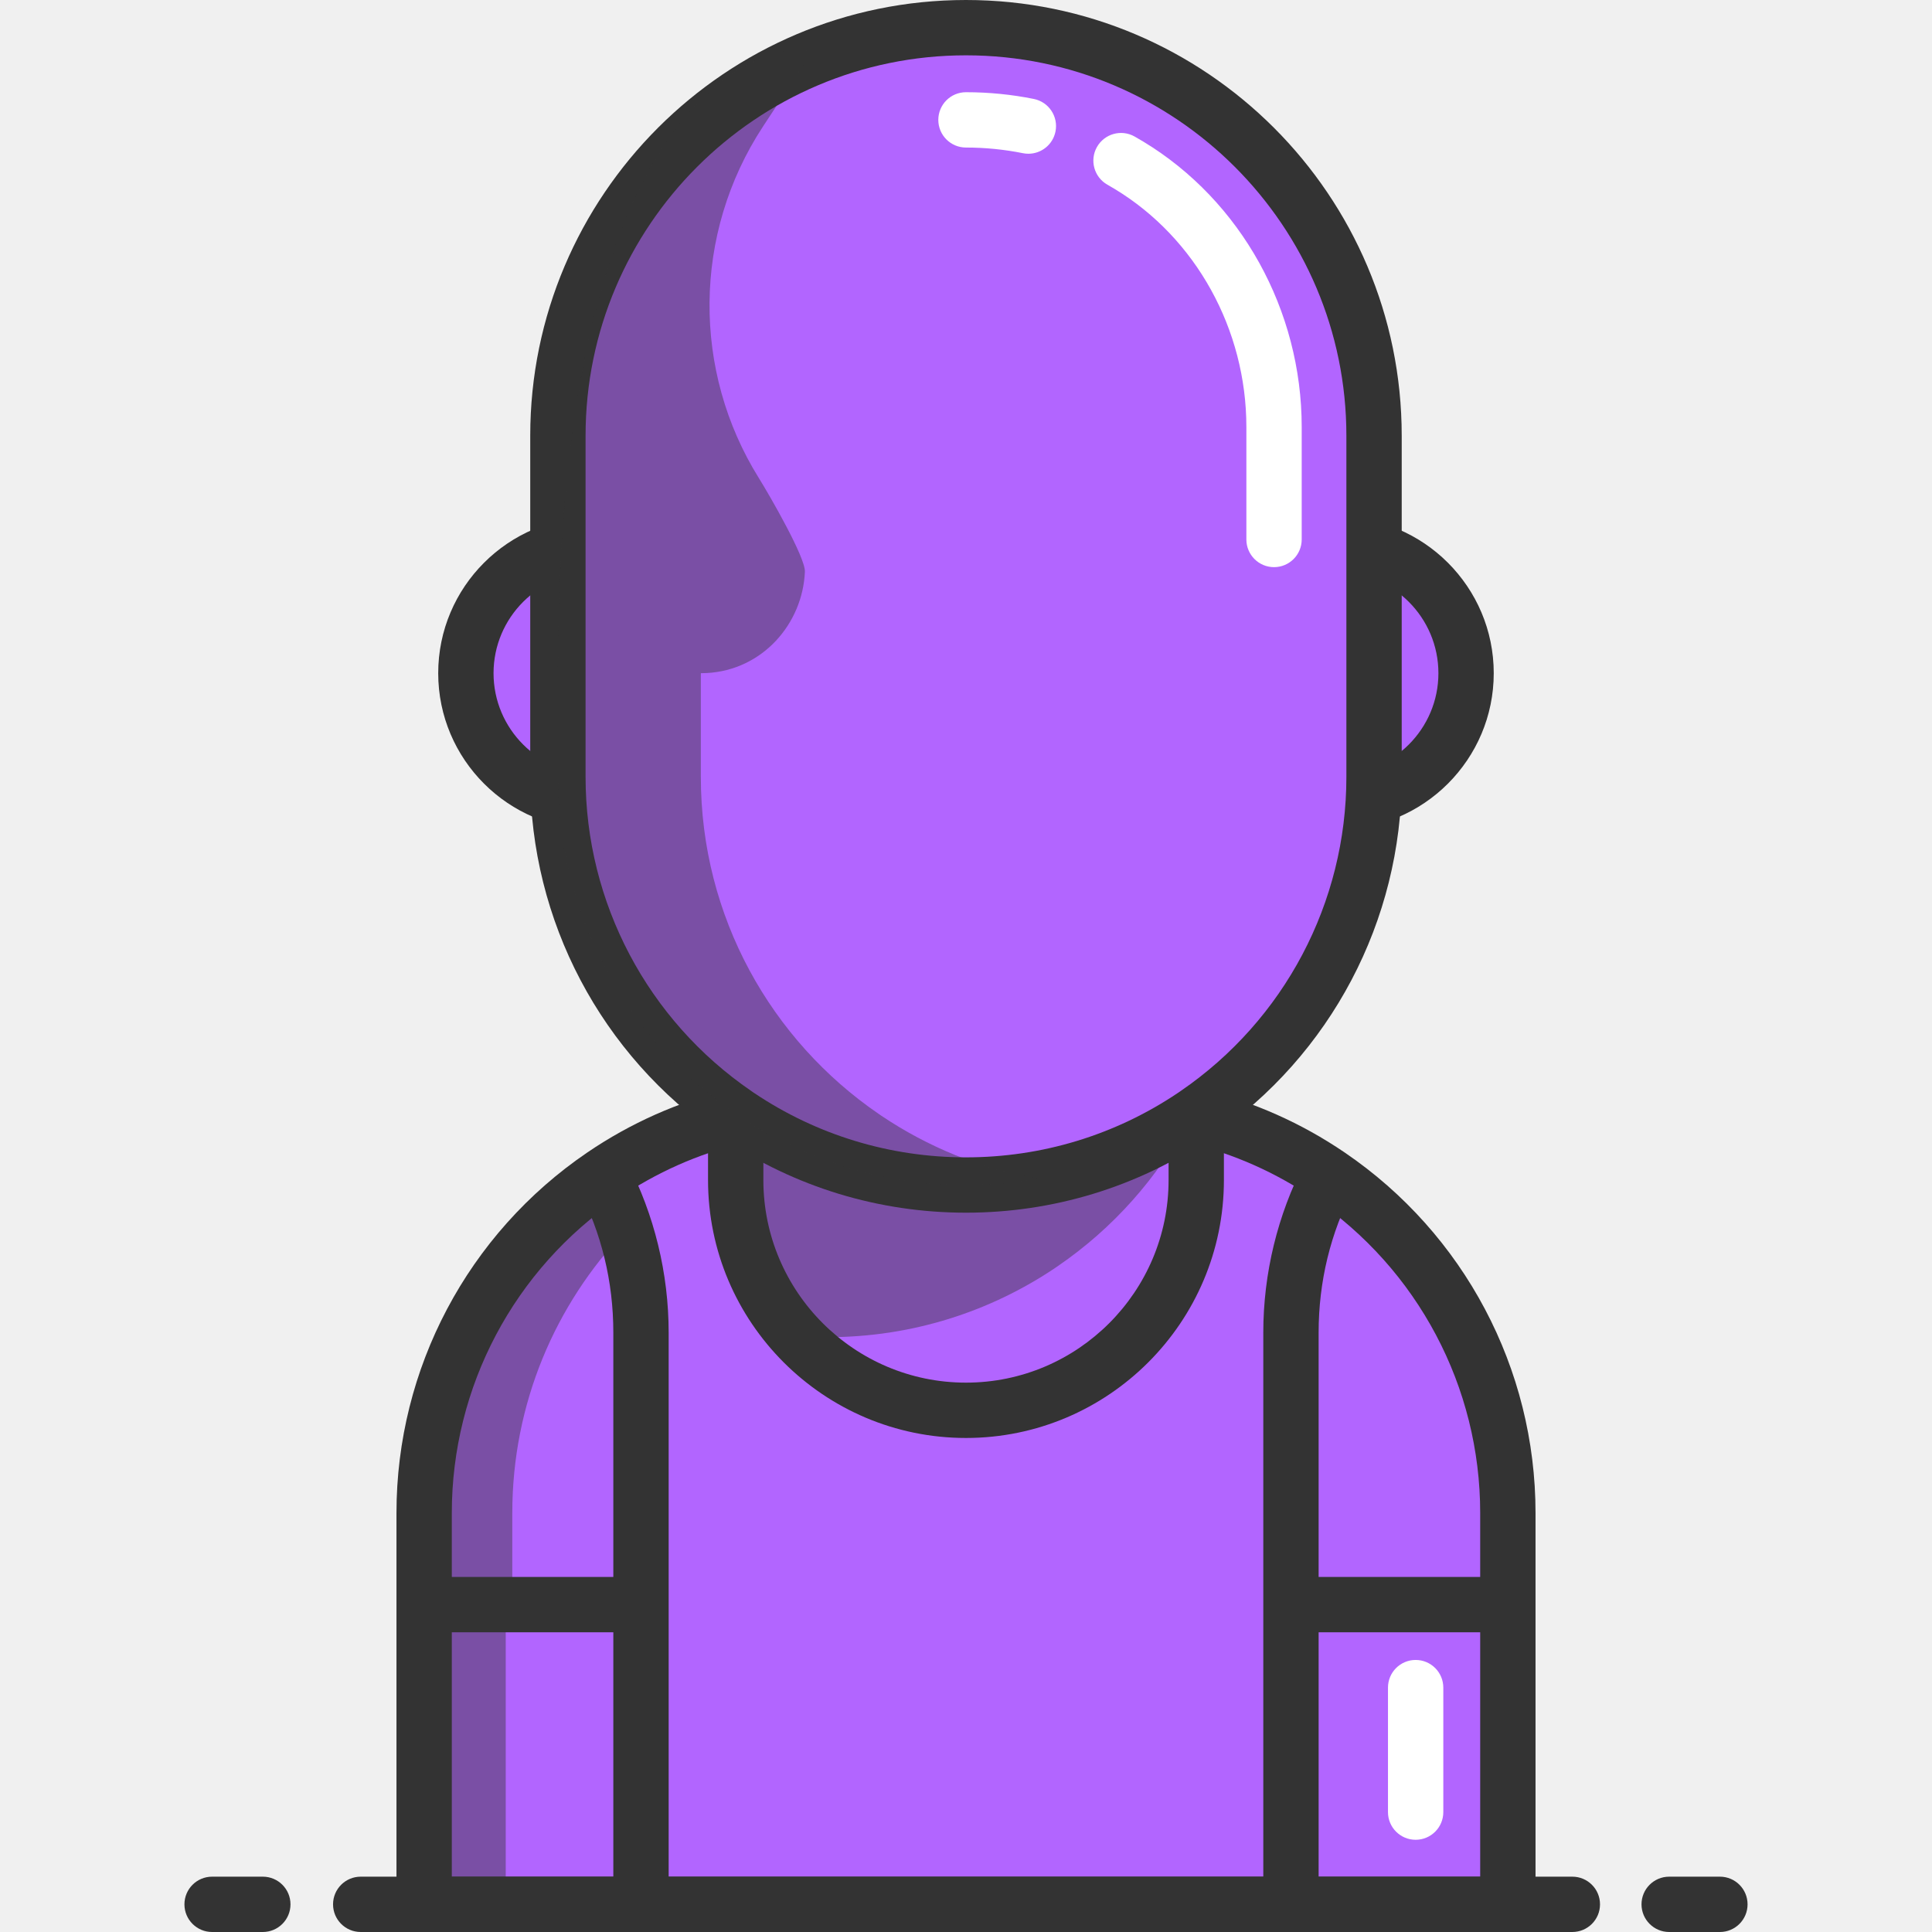
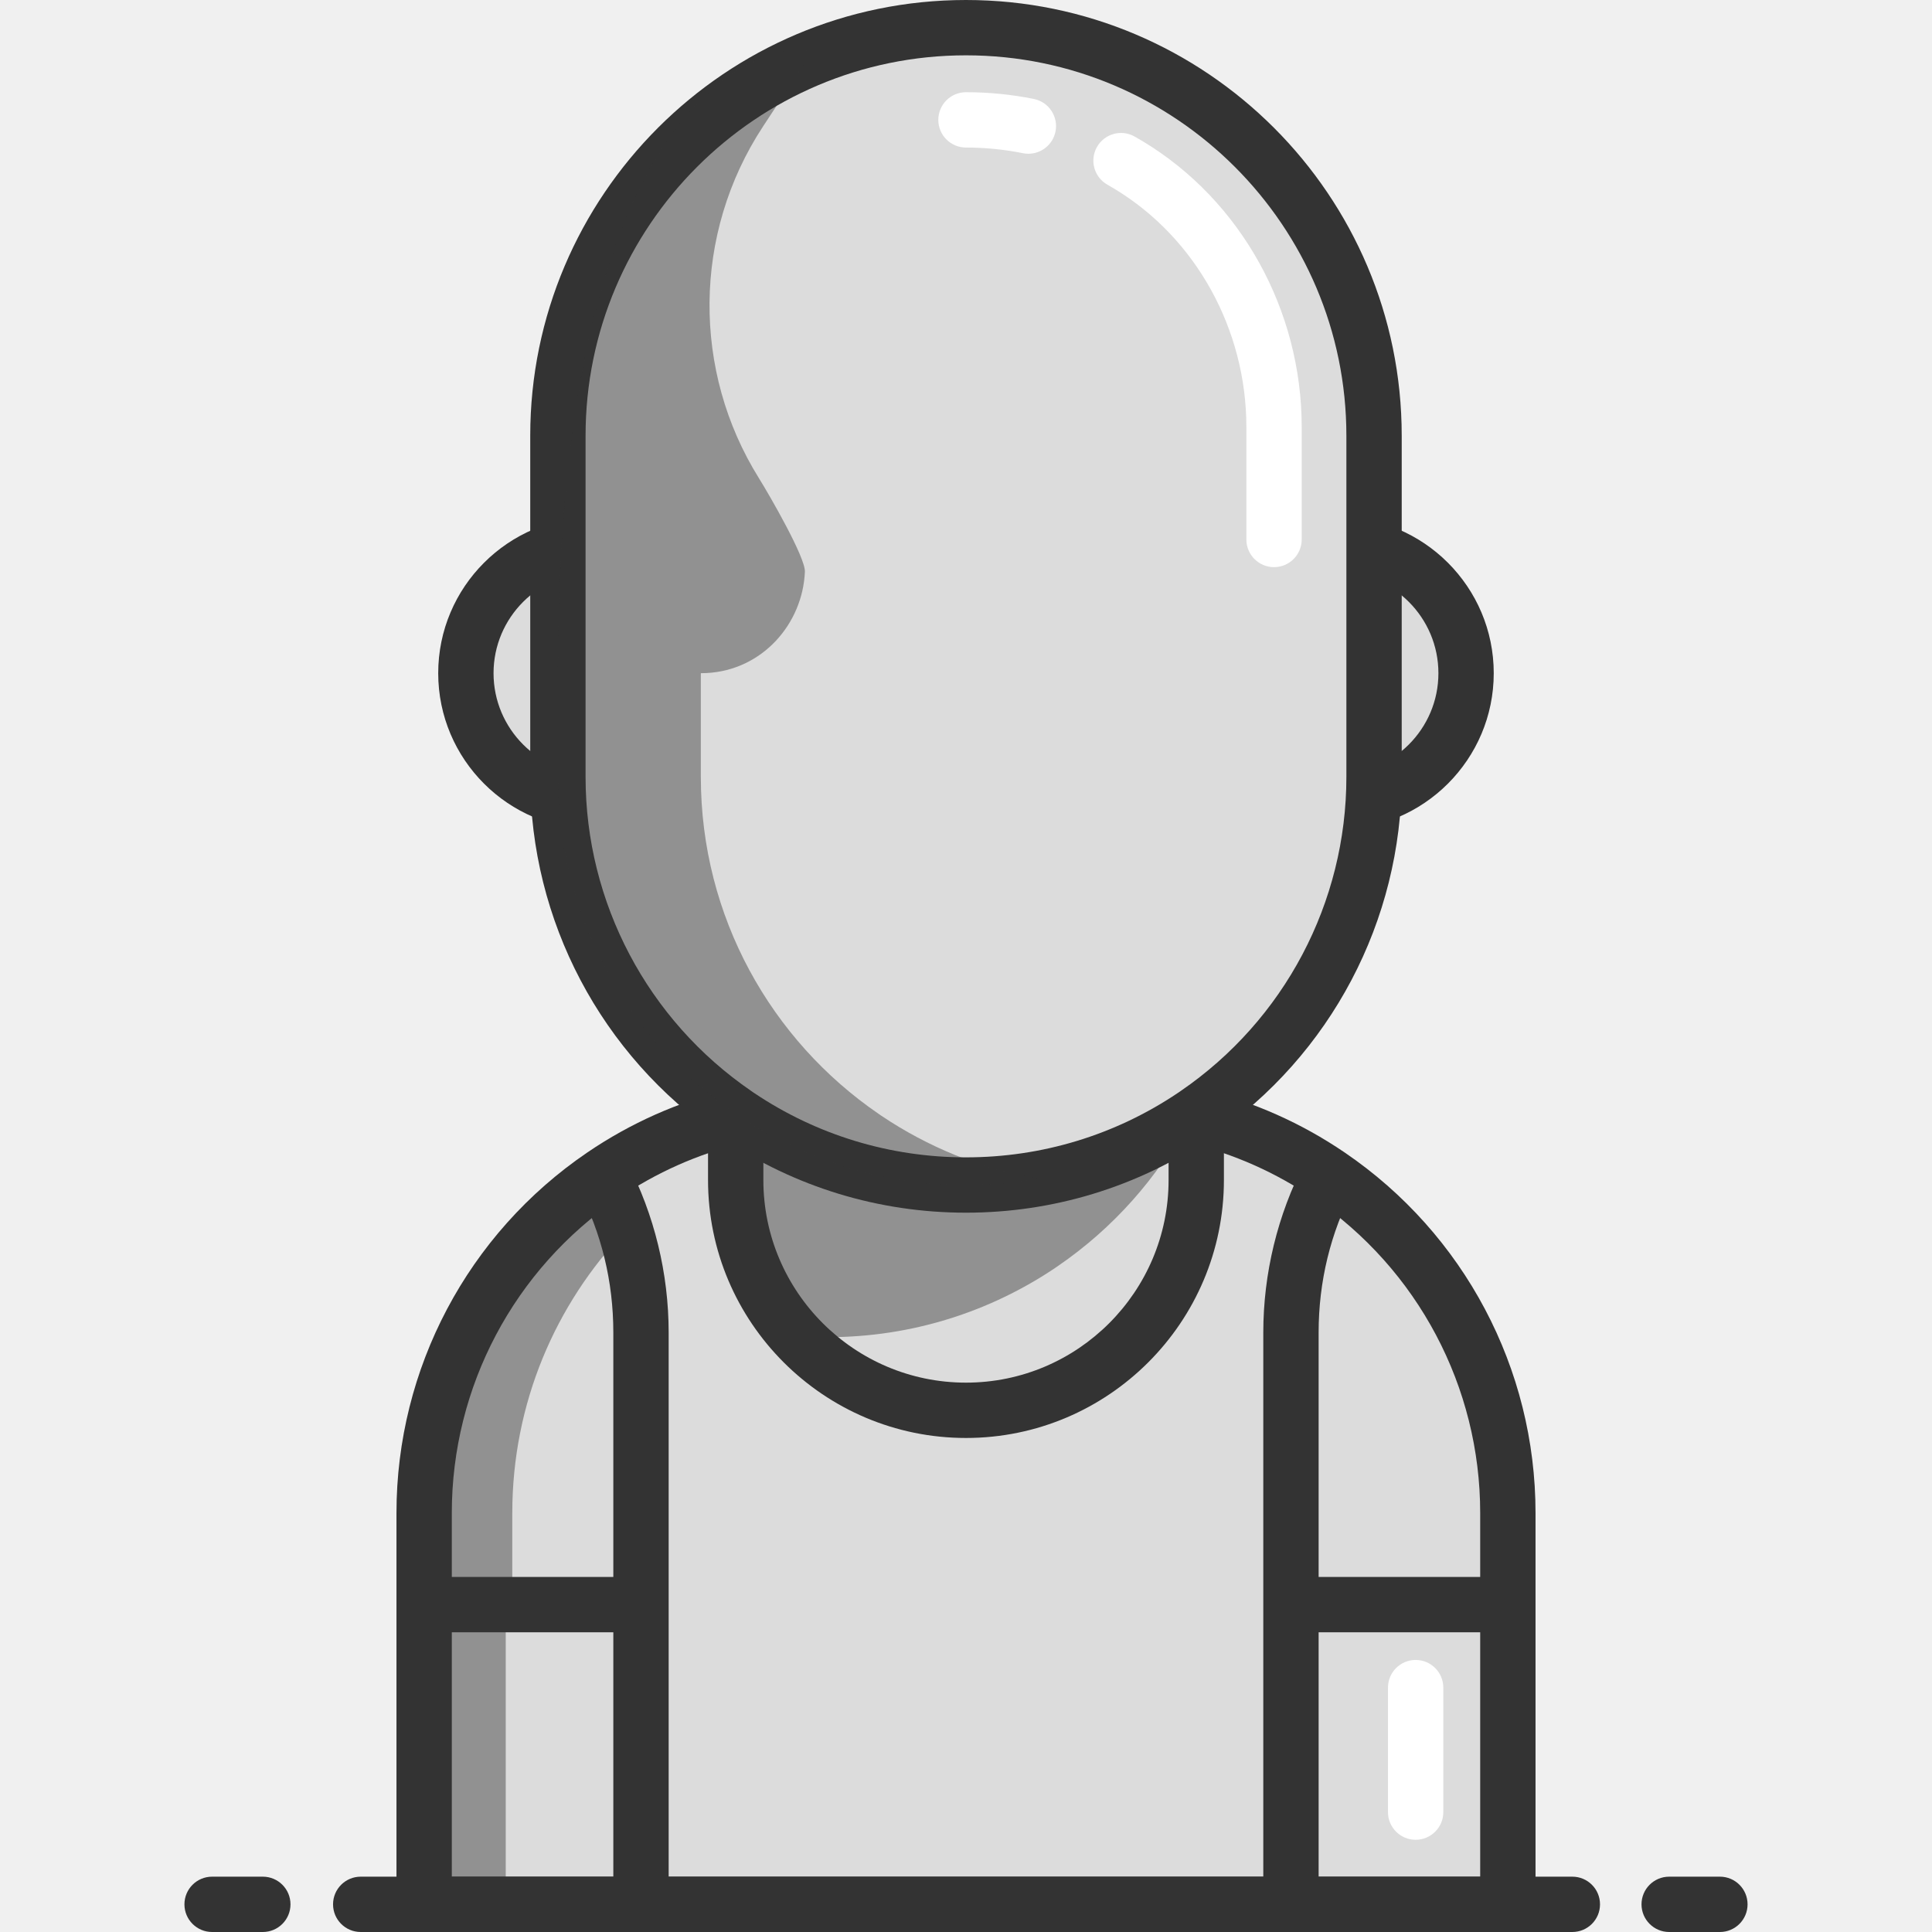
- <svg xmlns="http://www.w3.org/2000/svg" version="1.1" id="Layer_1" x="0px" y="0px" viewBox="0 0 418.999 418.999" style="enable-background:new 0 0 418.999 418.999;" xml:space="preserve">
+ <svg xmlns="http://www.w3.org/2000/svg" version="1.1" x="0px" y="0px" viewBox="0 0 418.999 418.999" style="enable-background:new 0 0 418.999 418.999;" xml:space="preserve">
  <g>
    <g>
      <g>
-         <circle style="fill: #b265ff;" cx="128.926" cy="145.999" r="27.89" />
-         <circle style="fill: #b265ff;" cx="290.063" cy="145.999" r="27.89" />
+         <circle style="fill: #dcdcdc;" cx="128.926" cy="145.999" r="27.89" />
+         <circle style="fill: #dcdcdc;" cx="290.063" cy="145.999" r="27.89" />
      </g>
      <g>
        <path style="fill:#333333;" d="M128.926,179.889c-18.687,0-33.89-15.203-33.89-33.89s15.203-33.89,33.89-33.89     s33.89,15.203,33.89,33.89S147.615,179.889,128.926,179.889z M128.926,124.109c-12.07,0-21.89,9.82-21.89,21.89     s9.82,21.89,21.89,21.89s21.89-9.82,21.89-21.89C150.817,133.929,140.997,124.109,128.926,124.109z" />
        <path style="fill:#333333;" d="M290.063,179.889c-18.688,0-33.891-15.203-33.891-33.89s15.203-33.89,33.891-33.89     c18.687,0,33.89,15.203,33.89,33.89S308.748,179.889,290.063,179.889z M290.063,124.109c-12.07,0-21.891,9.82-21.891,21.89     s9.82,21.89,21.891,21.89s21.89-9.82,21.89-21.89C311.951,133.929,302.133,124.109,290.063,124.109z" />
      </g>
    </g>
-     <path style="fill: #b265ff;" d="M258.854,241.969c0.19,0.05,0.39,0.09,0.58,0.14c10.46,2.53,20.19,6.93,28.83,12.81   c23.39,15.92,38.75,42.77,38.75,73.19v84.89h-47.04h-140.96h-47.03v-84.89c0-30.42,15.35-57.27,38.74-73.19   c8.64-5.88,18.37-10.28,28.83-12.81c0.19-0.05,0.39-0.09,0.58-0.14" />
-     <path style="fill: #b265ff;" d="M139.014,288.999v124h-47.03v-84.89c0-30.42,15.35-57.27,38.74-73.19   C136.024,265.119,139.014,276.709,139.014,288.999z" />
-     <path style="fill: #b265ff;" d="M327.015,328.109v84.89h-47.04v-124c0-12.29,2.99-23.88,8.29-34.08   C311.654,270.839,327.015,297.689,327.015,328.109z" />
-     <path style="fill: #b265ff;" d="M259.435,242.109v13.808c0,27.58-22.36,49.94-49.94,49.94s-49.94-22.36-49.94-49.94v-13.808   c0.19-0.05,0.39-0.09,0.58-0.14c14.1,9.49,31.08,15.03,49.36,15.03s35.26-5.54,49.36-15.03   C259.044,242.019,259.245,242.059,259.435,242.109z" />
+     <path style="fill: #dcdcdc;" d="M258.854,241.969c0.19,0.05,0.39,0.09,0.58,0.14c10.46,2.53,20.19,6.93,28.83,12.81   c23.39,15.92,38.75,42.77,38.75,73.19v84.89h-47.04h-140.96h-47.03v-84.89c0-30.42,15.35-57.27,38.74-73.19   c8.64-5.88,18.37-10.28,28.83-12.81c0.19-0.05,0.39-0.09,0.58-0.14" />
+     <path style="fill: #dcdcdc;" d="M139.014,288.999v124h-47.03v-84.89c0-30.42,15.35-57.27,38.74-73.19   C136.024,265.119,139.014,276.709,139.014,288.999z" />
+     <path style="fill: #dcdcdc;" d="M327.015,328.109v84.89h-47.04v-124c0-12.29,2.99-23.88,8.29-34.08   C311.654,270.839,327.015,297.689,327.015,328.109z" />
+     <path style="fill: #dcdcdc;" d="M259.435,242.109v13.808c0,27.58-22.36,49.94-49.94,49.94s-49.94-22.36-49.94-49.94v-13.808   c0.19-0.05,0.39-0.09,0.58-0.14c14.1,9.49,31.08,15.03,49.36,15.03s35.26-5.54,49.36-15.03   C259.044,242.019,259.245,242.059,259.435,242.109z" />
    <path style="opacity:0.44;fill:#333333;enable-background:new    ;" d="M257.875,242.619c-6.74,12.83-16.55,23.81-28.44,31.95   c-0.19,0.14-0.39,0.27-0.58,0.4c-14.1,9.49-31.08,15.03-49.36,15.03c-6.5,0-6.267-7.273-12.367-8.613   c-0.66-3.23-7.573-7.467-7.573-10.887v-28.39c0.19-0.05,0.39-0.09,0.58-0.14c14.1,9.49,31.08,15.03,49.36,15.03   C227.354,256.999,243.975,251.709,257.875,242.619z" />
-     <path style="fill: #b265ff;" d="M258.854,241.969c-14.1,9.49-31.08,15.03-49.36,15.03s-35.26-5.54-49.36-15.03   c-0.19-0.13-0.39-0.26-0.58-0.4c-23.28-15.94-38.56-42.72-38.56-73.07v-22.5v-51.5c0-48.877,39.623-88.5,88.5-88.5l0,0   c48.877,0,88.5,39.623,88.5,88.5v51.5v22.5c0,30.35-15.28,57.13-38.56,73.07C259.245,241.709,259.044,241.839,258.854,241.969z" />
+     <path style="fill: #dcdcdc;" d="M258.854,241.969c-14.1,9.49-31.08,15.03-49.36,15.03s-35.26-5.54-49.36-15.03   c-0.19-0.13-0.39-0.26-0.58-0.4c-23.28-15.94-38.56-42.72-38.56-73.07v-22.5v-51.5c0-48.877,39.623-88.5,88.5-88.5l0,0   c48.877,0,88.5,39.623,88.5,88.5v51.5v22.5c0,30.35-15.28,57.13-38.56,73.07C259.245,241.709,259.044,241.839,258.854,241.969z" />
    <path style="fill:#333333;" d="M209.494,262.999c-18.88,0-37.107-5.551-52.71-16.052l-0.167-0.113   c-0.174-0.117-0.35-0.237-0.522-0.361c-25.737-17.656-41.101-46.799-41.101-77.973v-74c0-52.107,42.393-94.5,94.5-94.5   c52.108,0,94.5,42.393,94.5,94.5v74c0,31.172-15.362,60.313-41.097,77.97c-0.177,0.127-0.357,0.251-0.537,0.372l-0.126,0.085   c-0.01,0.007-0.021,0.014-0.03,0.021C246.602,257.448,228.374,262.999,209.494,262.999z M209.494,11.999   c-45.491,0-82.5,37.009-82.5,82.5v74c0,27.241,13.439,52.706,35.95,68.119c0.057,0.039,0.113,0.079,0.168,0.12   c0.068,0.05,0.14,0.096,0.21,0.144l0.199,0.135c13.579,9.138,29.488,13.982,45.973,13.982s32.395-4.844,46.009-14.008l0.157-0.106   c0.069-0.047,0.142-0.093,0.21-0.143c0.054-0.04,0.118-0.086,0.174-0.124c22.511-15.413,35.95-40.878,35.95-68.119v-74   C291.995,49.008,254.985,11.999,209.494,11.999z" />
    <g>
      <path style="fill:#333333;" d="M209.494,25.999c4.631,0,9.156,0.462,13.531,1.342" />
      <path style="fill:#FFFFFF;" d="M223.031,33.342c-0.392,0-0.79-0.039-1.188-0.119c-4.039-0.812-8.194-1.224-12.349-1.224    c-3.313,0-6-2.686-6-6s2.687-6,6-6c4.948,0,9.899,0.491,14.714,1.46c3.249,0.654,5.353,3.817,4.699,7.065    C228.335,31.374,225.83,33.342,223.031,33.342z" />
    </g>
    <path style="fill:#333333;" d="M209.494,311.857c-30.845,0-55.94-25.094-55.94-55.94v-14.348h12v14.348   c0,24.229,19.711,43.94,43.94,43.94s43.94-19.711,43.94-43.94v-14.348h12v14.348C265.435,286.763,240.339,311.857,209.494,311.857z   " />
-     <path style="fill: #b265ff;" d="M327.015,328.109v19.89h-45.7h-1.34v-59c0-12.29,2.99-23.88,8.29-34.08   C311.654,270.839,327.015,297.689,327.015,328.109z" />
-     <path style="fill: #b265ff;" d="M139.014,288.999v59h-47.03v-19.89c0-30.42,15.35-57.27,38.74-73.19   C136.024,265.119,139.014,276.709,139.014,288.999z" />
+     <path style="fill: #dcdcdc;" d="M327.015,328.109v19.89h-45.7h-1.34v-59c0-12.29,2.99-23.88,8.29-34.08   C311.654,270.839,327.015,297.689,327.015,328.109z" />
+     <path style="fill: #dcdcdc;" d="M139.014,288.999v59h-47.03v-19.89c0-30.42,15.35-57.27,38.74-73.19   C136.024,265.119,139.014,276.709,139.014,288.999z" />
    <path style="fill:#333333;" d="M285.974,412.999h-12v-124c0-12.816,3.101-25.558,8.966-36.846l10.648,5.533   c-5.053,9.724-7.614,20.259-7.614,31.313V412.999z" />
    <rect x="281.315" y="341.999" style="fill:#333333;" width="47.03" height="12" />
    <path style="fill:#FFFFFF;" d="M307.015,398.999c-3.313,0-6-2.686-6-6v-27c0-3.314,2.687-6,6-6s6,2.686,6,6v27   C313.015,396.313,310.328,398.999,307.015,398.999z" />
    <g>
      <path style="opacity:0.44;fill:#333333;enable-background:new    ;" d="M135.664,266.919c-15.21,15.89-24.56,37.45-24.56,61.19    v19.89h-19.12v-19.89c0-30.42,15.35-57.27,38.74-73.19C132.704,258.739,134.365,262.749,135.664,266.919z" />
      <rect x="93.051" y="347.999" style="opacity:0.44;fill:#333333;enable-background:new    ;" width="16.63" height="65" />
    </g>
    <path style="fill:#333333;" d="M327.015,418.999H91.984c-3.314,0-6-2.686-6-6v-84.89c0-31.306,15.463-60.521,41.364-78.15   c9.415-6.408,19.76-11.007,30.749-13.671c0.131-0.033,0.264-0.065,0.397-0.096l0.119-0.028l3.05,11.606   c-0.154,0.041-0.311,0.078-0.469,0.114l-0.119,0.028c-0.018,0.004-0.093,0.024-0.11,0.028c-9.597,2.321-18.636,6.338-26.865,11.938   c-22.614,15.392-36.116,40.899-36.116,68.23v78.891h223.03v-78.89c0-27.327-13.505-52.833-36.126-68.23   c-8.229-5.6-17.267-9.617-26.864-11.938c-0.041-0.01-0.082-0.02-0.122-0.031l-0.11-0.026c-0.155-0.036-0.311-0.073-0.463-0.113   l3.051-11.606l-1.525,5.803l1.519-5.805l0.119,0.028c0.135,0.031,0.269,0.063,0.399,0.096c10.99,2.664,21.335,7.263,30.749,13.67   c25.907,17.634,41.374,46.848,41.374,78.15v84.892C333.015,416.313,330.328,418.999,327.015,418.999z" />
    <path style="fill:#333333;" d="M145.014,412.999h-12v-124c0-11.055-2.562-21.59-7.614-31.313l10.648-5.533   c5.865,11.288,8.966,24.029,8.966,36.846V412.999z" />
    <rect x="91.984" y="341.999" style="fill:#333333;" width="47.03" height="12" />
    <path style="fill:#FFFFFF;" d="M276.305,122.999c-3.313,0-6-2.686-6-6V92.621c0-21.182-10.934-40.963-28.534-51.625   c-0.53-0.321-1.065-0.635-1.604-0.94c-2.884-1.632-3.898-5.293-2.267-8.177c1.632-2.883,5.292-3.899,8.177-2.266   c0.645,0.365,1.281,0.738,1.912,1.12c21.167,12.821,34.316,36.535,34.316,61.888v24.378   C282.305,120.313,279.617,122.999,276.305,122.999z" />
    <g>
      <path style="fill:#333333;" d="M341,418.999H78.229c-3.313,0-6-2.686-6-6s2.687-6,6-6H341c3.313,0,6,2.686,6,6    S344.313,418.999,341,418.999z" />
      <path style="fill:#333333;" d="M373,418.999h-11c-3.313,0-6-2.686-6-6s2.687-6,6-6h11c3.313,0,6,2.686,6,6    S376.313,418.999,373,418.999z" />
      <path style="fill:#333333;" d="M56.999,418.999h-11c-3.313,0-6-2.686-6-6s2.687-6,6-6h11c3.313,0,6,2.686,6,6    S60.312,418.999,56.999,418.999z" />
    </g>
    <path style="opacity:0.44;fill:#333333;enable-background:new    ;" d="M191.134,241.969c10.02,6.74,21.5,11.49,33.86,13.68   c-5.03,0.89-10.21,1.35-15.5,1.35c-18.28,0-35.26-5.54-49.36-15.03c-0.19-0.13-0.39-0.26-0.58-0.4   c-23.28-15.94-38.56-42.72-38.56-73.07v-22.5c0-139,54.89-137.301,54.89-134.411L165.5,27.395   c-15.364,23.387-15.305,53.174-0.958,76.231c2.423,3.895,10.151,17.294,10.019,20.366c-0.483,11.29-9.201,21.36-21.338,21.975   c-0.407,0.021-0.817,0.031-1.229,0.031v22.5c0,30.35,15.28,57.13,38.56,73.07C190.744,241.709,190.945,241.839,191.134,241.969z" />
  </g>
</svg>
